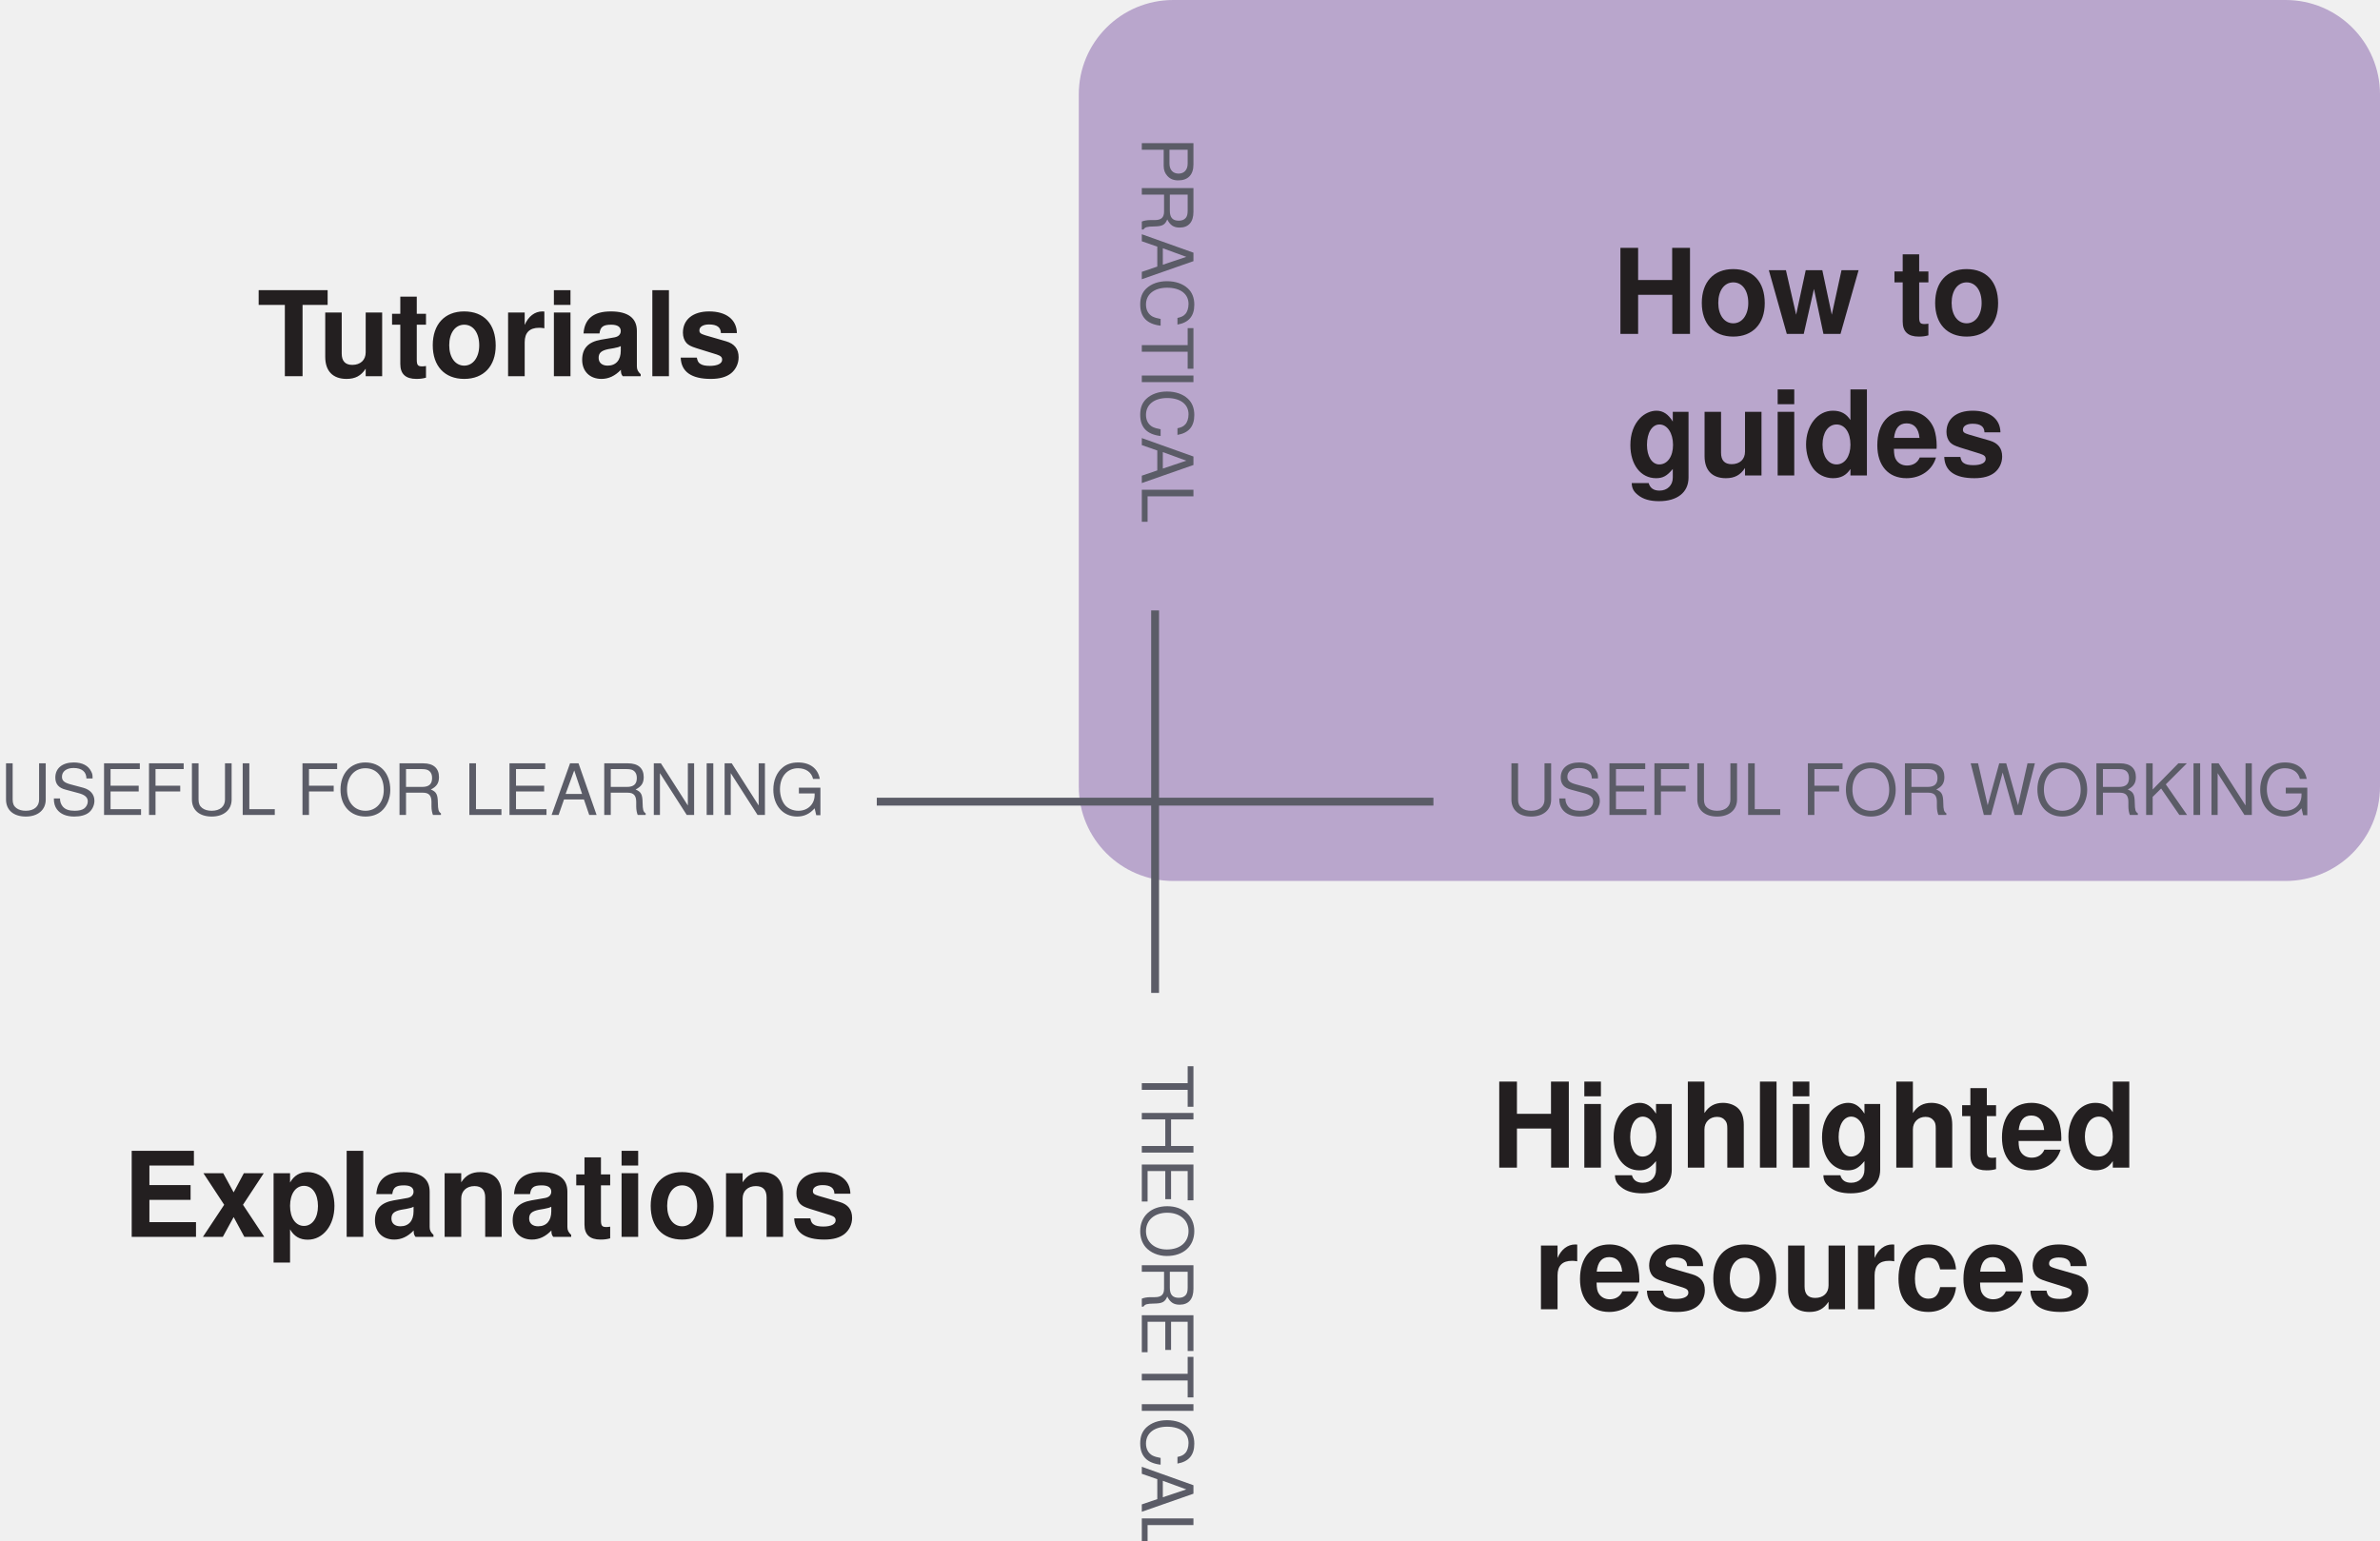
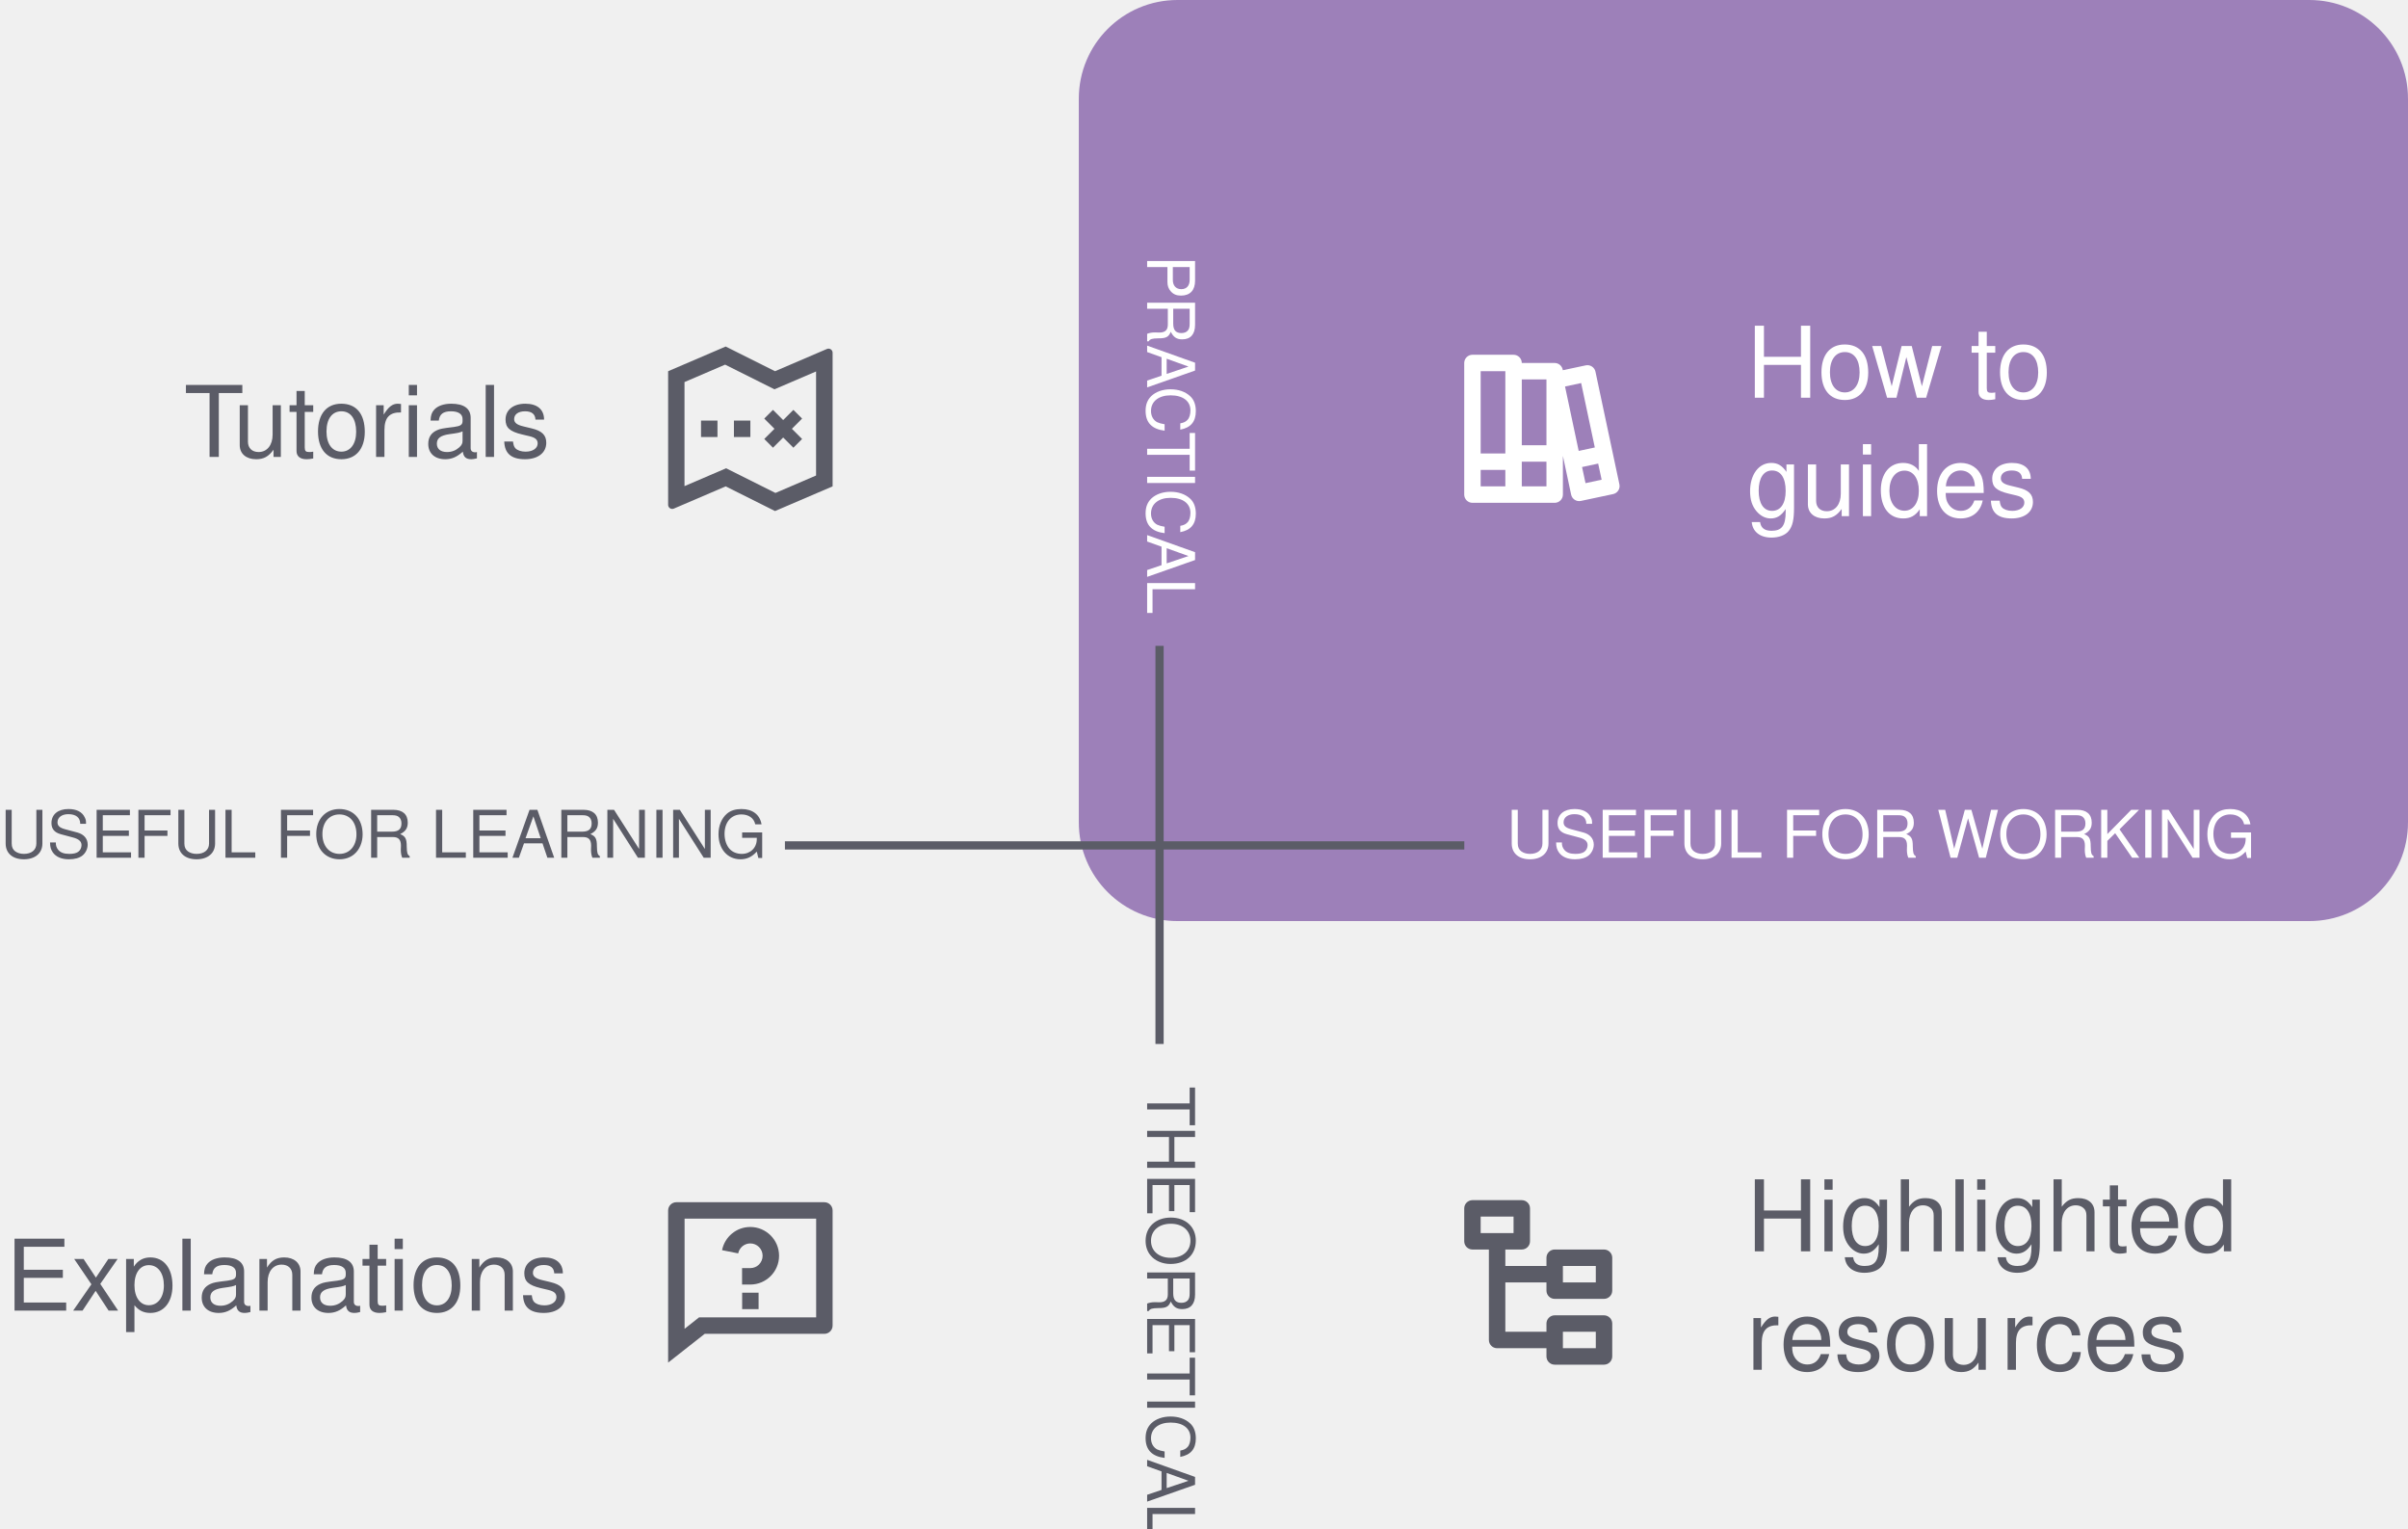
- <svg xmlns="http://www.w3.org/2000/svg" id="Layer_1" data-name="Layer 1" viewBox="0 0 302.47 195.83">
+ <svg xmlns="http://www.w3.org/2000/svg" id="Layer_1" data-name="Layer 1" viewBox="0 0 292.83 185.83">
  <defs>
    <style>
-       .cls-1 {
-         fill: #5b5c67;
+       .cls-1, .cls-2 {
        font-family: 'Helvetica Neue', Helvetica, Arial, sans-serif;
-         font-size: 9px;
+         font-size: 8px;
      }

-       .cls-2 {
+       .cls-1, .cls-3, .cls-4 {
+         fill: #5b5c67;
+       }
+ 
+       .cls-2, .cls-5, .cls-6 {
+         fill: #fff;
+       }
+ 
+       .cls-7 {
        fill: none;
        stroke: #5b5c67;
        stroke-miterlimit: 10;
      }

-       .cls-3 {
+       .cls-6, .cls-4 {
+         font-family: 'Helvetica Neue', Helvetica, Arial, sans-serif;
+         font-size: 12px;
+         font-weight: 500;
+       }
+ 
+       .cls-8 {
        letter-spacing: 0em;
      }

-       .cls-4 {
-         fill: #231f20;
-         font-family: 'Helvetica Neue', Helvetica, Arial, sans-serif;
-         font-size: 15px;
-         font-weight: 700;
-       }
- 
-       .cls-5 {
+       .cls-9 {
        letter-spacing: -.09em;
      }

-       .cls-6 {
+       .cls-10 {
        letter-spacing: -.02em;
      }

-       .cls-7 {
+       .cls-11 {
+         letter-spacing: -.02em;
+       }
+ 
+       .cls-12 {
        fill: #663695;
-         opacity: .4;
+         opacity: .6;
      }
    </style>
  </defs>
-   <rect class="cls-7" x="137.1" width="165.37" height="111.98" rx="12" ry="12" />
-   <line class="cls-2" x1="146.8" y1="77.59" x2="146.8" y2="126.21" />
-   <line class="cls-2" x1="111.43" y1="101.9" x2="182.17" y2="101.9" />
-   <text class="cls-1" transform="translate(145.11 17.38) rotate(90)">
+   <rect class="cls-12" x="131.19" width="161.64" height="111.98" rx="12" ry="12" />
+   <line class="cls-7" x1="141.01" y1="78.52" x2="141.01" y2="126.92" />
+   <line class="cls-7" x1="95.45" y1="102.78" x2="178.07" y2="102.78" />
+   <text class="cls-2" transform="translate(139.5 31) rotate(90)">
    <tspan x="0" y="0">PRACTICAL</tspan>
  </text>
-   <text class="cls-1" transform="translate(145.11 135.34) rotate(90)">
+   <text class="cls-1" transform="translate(139.5 132.05) rotate(90)">
    <tspan x="0" y="0">THEORETICAL</tspan>
  </text>
-   <text class="cls-4" transform="translate(32.67 47.82)">
-     <tspan class="cls-5" x="0" y="0">T</tspan>
-     <tspan class="cls-3" x="7.79" y="0">utorials</tspan>
+   <text class="cls-4" transform="translate(22.36 55.55)">
+     <tspan class="cls-9" x="0" y="0">T</tspan>
+     <tspan class="cls-8" x="6.01" y="0">utorials</tspan>
  </text>
-   <text class="cls-4" transform="translate(15.55 157.22)">
+   <text class="cls-4" transform="translate(.69 159.34)">
    <tspan x="0" y="0">Explanations</tspan>
  </text>
-   <text class="cls-4" transform="translate(189.52 148.42)">
+   <text class="cls-4" transform="translate(212.4 152.13)">
    <tspan x="0" y="0">Highlighted</tspan>
-     <tspan class="cls-6" x="5.38" y="18">r</tspan>
-     <tspan x="10.95" y="18">esou</tspan>
-     <tspan class="cls-6" x="45.67" y="18">r</tspan>
-     <tspan x="51.24" y="18">ces</tspan>
+     <tspan class="cls-10" x="0" y="14.4">r</tspan>
+     <tspan class="cls-8" x="4.01" y="14.4">esou</tspan>
+     <tspan class="cls-11" x="30.91" y="14.4">r</tspan>
+     <tspan x="34.92" y="14.4">ces</tspan>
  </text>
-   <text class="cls-4" transform="translate(204.92 42.44)">
+   <text class="cls-6" transform="translate(212.4 48.35)">
    <tspan x="0" y="0">How to</tspan>
-     <tspan x="1.67" y="18">guides</tspan>
+     <tspan x="0" y="14.4">guides</tspan>
  </text>
-   <text class="cls-1" transform="translate(0 103.59)">
+   <text class="cls-1" transform="translate(0 104.28)">
    <tspan x="0" y="0">USEFUL FOR LEARNING</tspan>
  </text>
-   <text class="cls-1" transform="translate(191.32 103.59)">
+   <text class="cls-2" transform="translate(183.15 104.28)">
    <tspan x="0" y="0">USEFUL FOR WORKING</tspan>
  </text>
+   <path class="cls-3" d="M185.06,145.91c.55,0,1,.45,1,1v4c0,.55-.45,1-1,1h-2v2h5v-1c0-.55.45-1,1-1h6c.55,0,1,.45,1,1v4c0,.55-.45,1-1,1h-6c-.55,0-1-.45-1-1v-1h-5v6h5v-1c0-.55.45-1,1-1h6c.55,0,1,.45,1,1v4c0,.55-.45,1-1,1h-6c-.55,0-1-.45-1-1v-1h-6c-.55,0-1-.45-1-1v-11h-2c-.55,0-1-.45-1-1v-4c0-.55.45-1,1-1h6ZM194.06,161.91h-4v2h4v-2ZM194.06,153.91h-4v2h4v-2ZM184.06,147.91h-4v2h4v-2Z" />
+   <path class="cls-3" d="M94.18,47.33l-6-3-4.94,2.12v12.65l5.06-2.17,6,3,4.94-2.12v-12.65l-5.06,2.17ZM81.25,45.13l7-3,6,3,6.3-2.7c.25-.11.55,0,.66.26.03.06.04.13.04.2v16.24l-7,3-6-3-6.3,2.7c-.25.11-.55,0-.66-.26-.03-.06-.04-.13-.04-.2v-16.24ZM85.25,51.13h2v2h-2v-2ZM89.25,51.13h2v2h-2v-2ZM95.24,51.07l1.24-1.24,1.06,1.06-1.24,1.24,1.24,1.24-1.06,1.06-1.24-1.24-1.24,1.24-1.06-1.06,1.24-1.24-1.24-1.24,1.06-1.06,1.24,1.24Z" />
+   <path class="cls-5" d="M179.06,43.13c-.55,0-1,.45-1,1v16c0,.55.45,1,1,1h10c.55,0,1-.45,1-1v-4.7l1,4.7c.11.54.65.89,1.19.77l3.91-.83c.54-.11.89-.65.77-1.19l-2.91-13.69c-.11-.54-.65-.89-1.19-.77l-2.78.59c-.06-.49-.48-.88-.99-.88h-4c0-.55-.45-1-1-1h-5ZM185.06,46.13h3v8h-3v-8ZM185.06,59.13v-3h3v3h-3ZM183.06,45.13v10h-3v-10h3ZM183.06,57.13v2h-3v-2h3ZM192.39,56.78l1.96-.42.42,1.96-1.96.42-.42-1.96ZM191.98,54.82l-1.66-7.83,1.96-.42,1.66,7.83-1.96.42Z" />
+   <path class="cls-3" d="M85.01,160.16h14.24v-12h-16v13.39l1.76-1.39ZM85.7,162.16l-4.45,3.5v-18.5c0-.55.45-1,1-1h18c.55,0,1,.45,1,1v14c0,.55-.45,1-1,1h-14.55ZM90.25,157.16h2v2h-2v-2ZM87.81,151.98c.32-1.6,1.73-2.81,3.43-2.81,1.93,0,3.5,1.57,3.5,3.5s-1.57,3.5-3.5,3.5h-1v-2h1c.83,0,1.5-.67,1.5-1.5s-.67-1.5-1.5-1.5c-.73,0-1.33.52-1.47,1.21l-1.96-.39Z" />
</svg>
